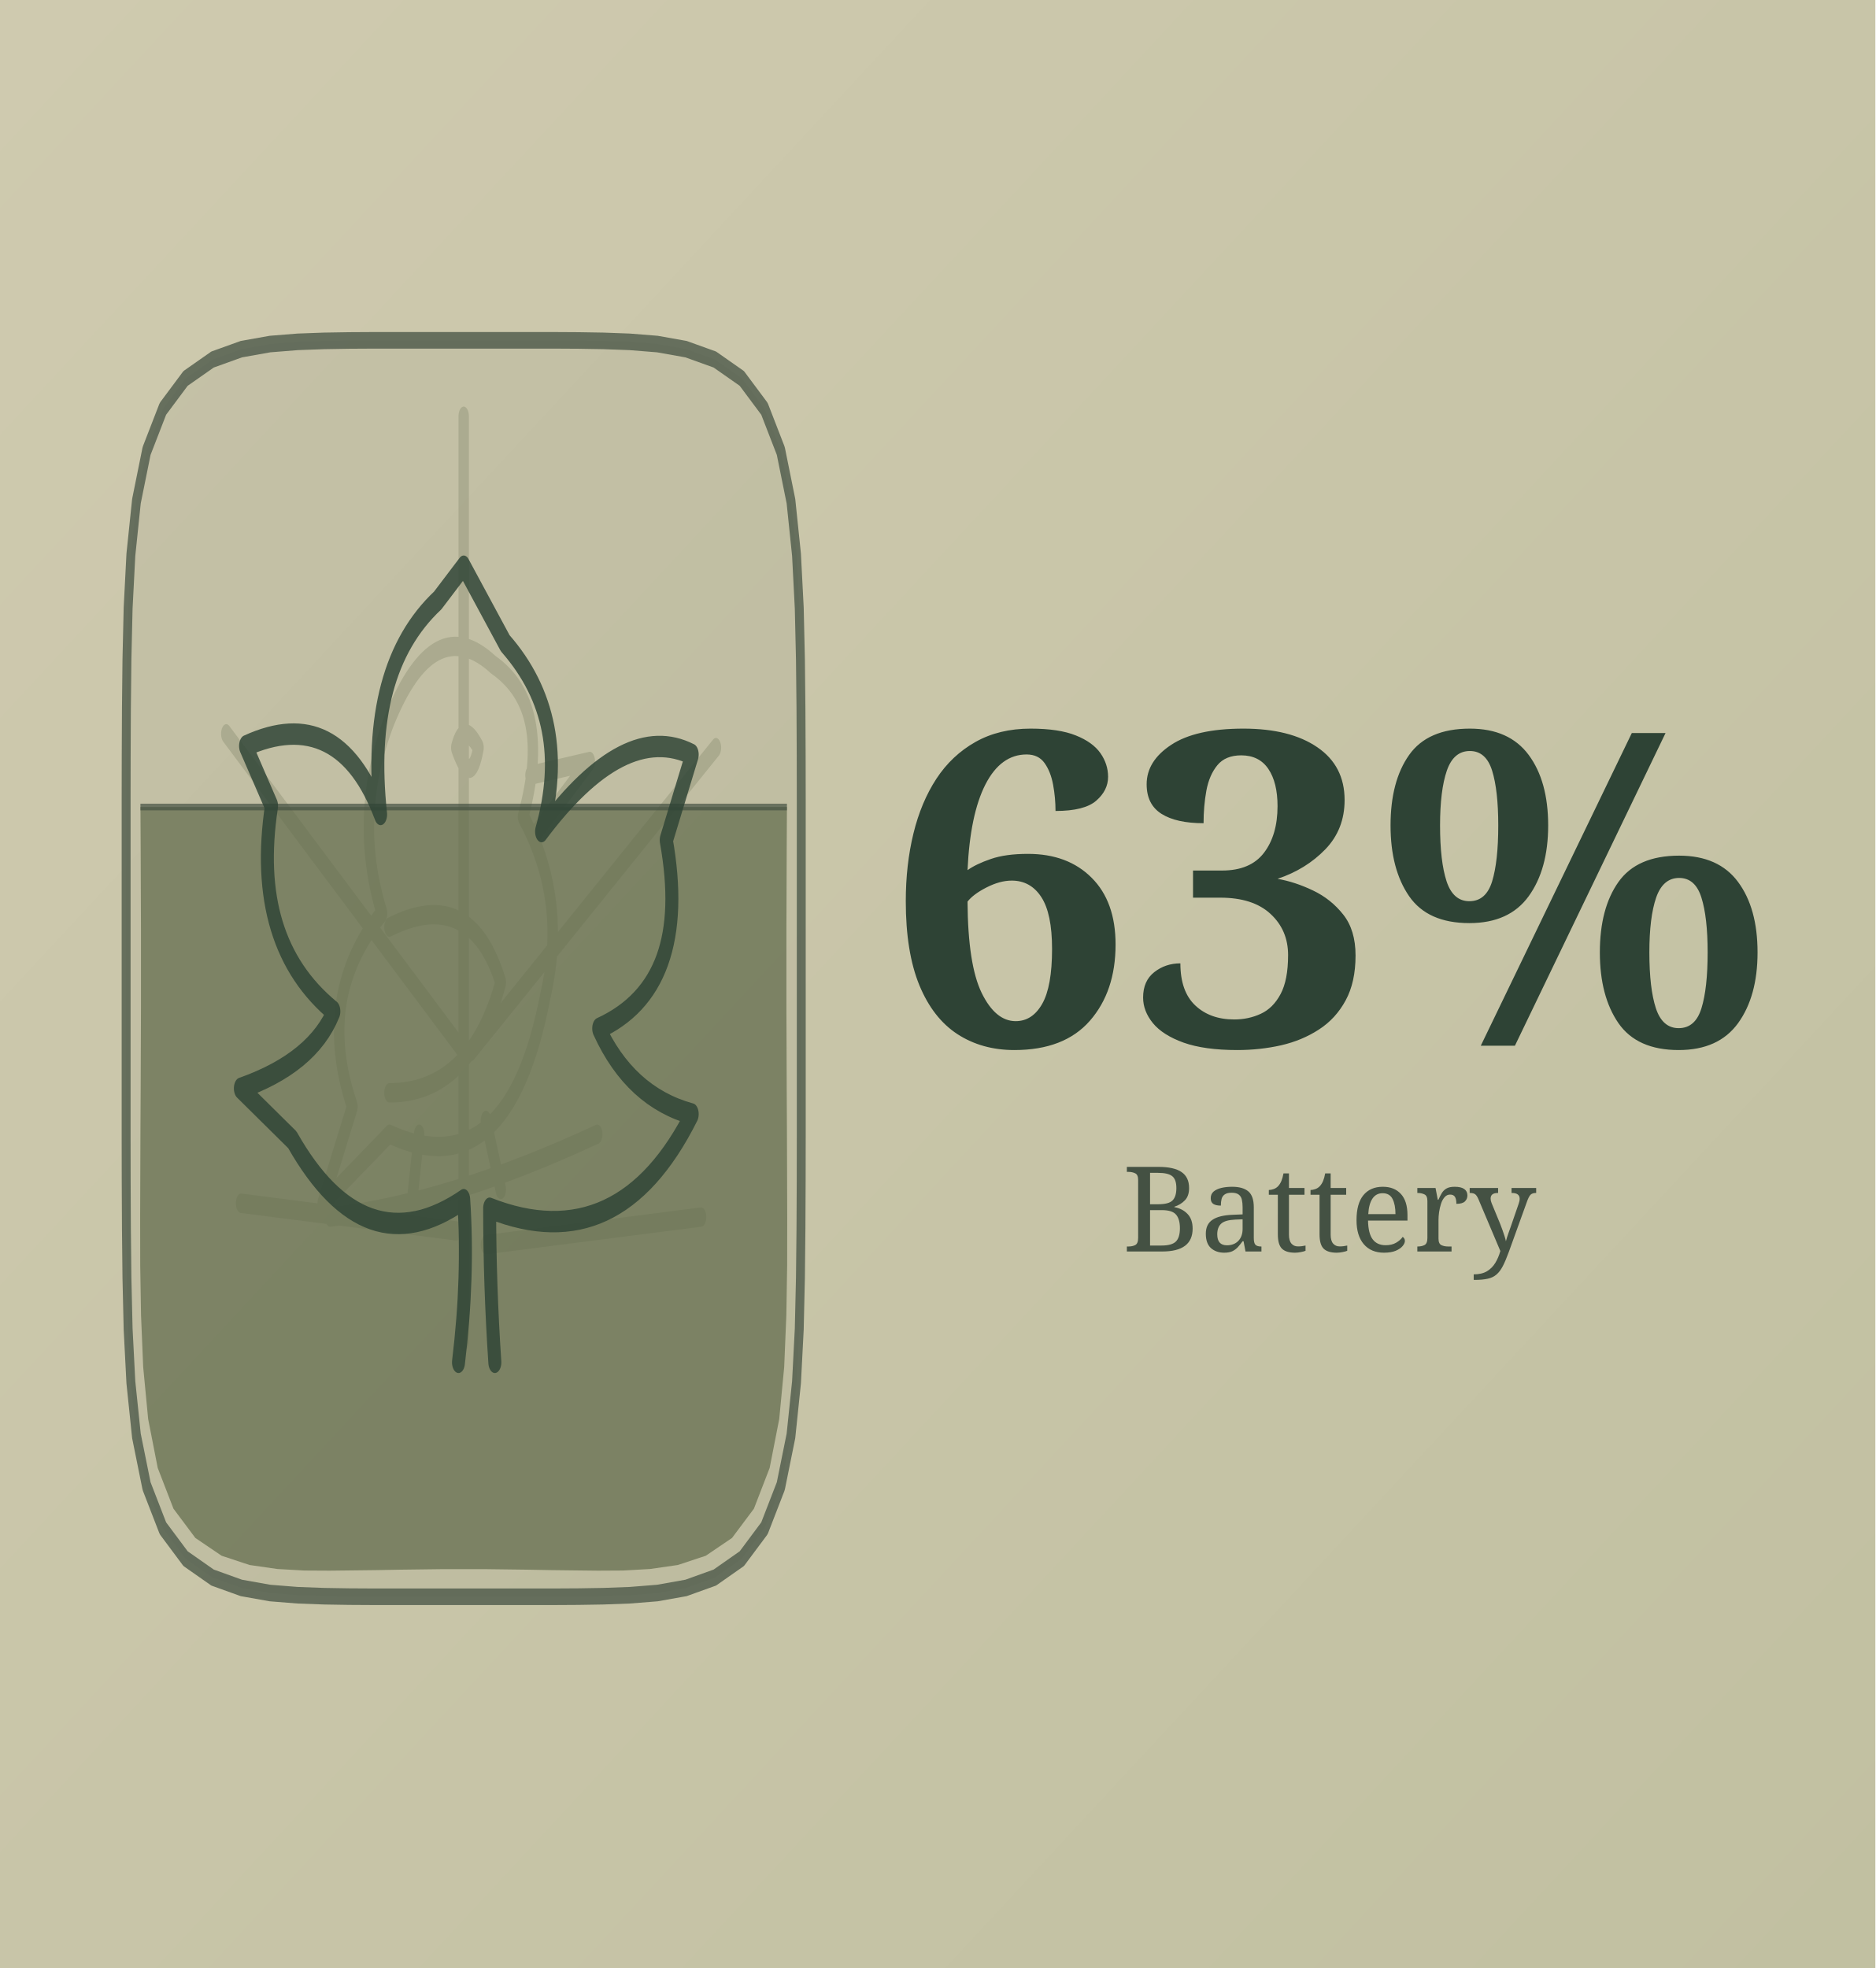
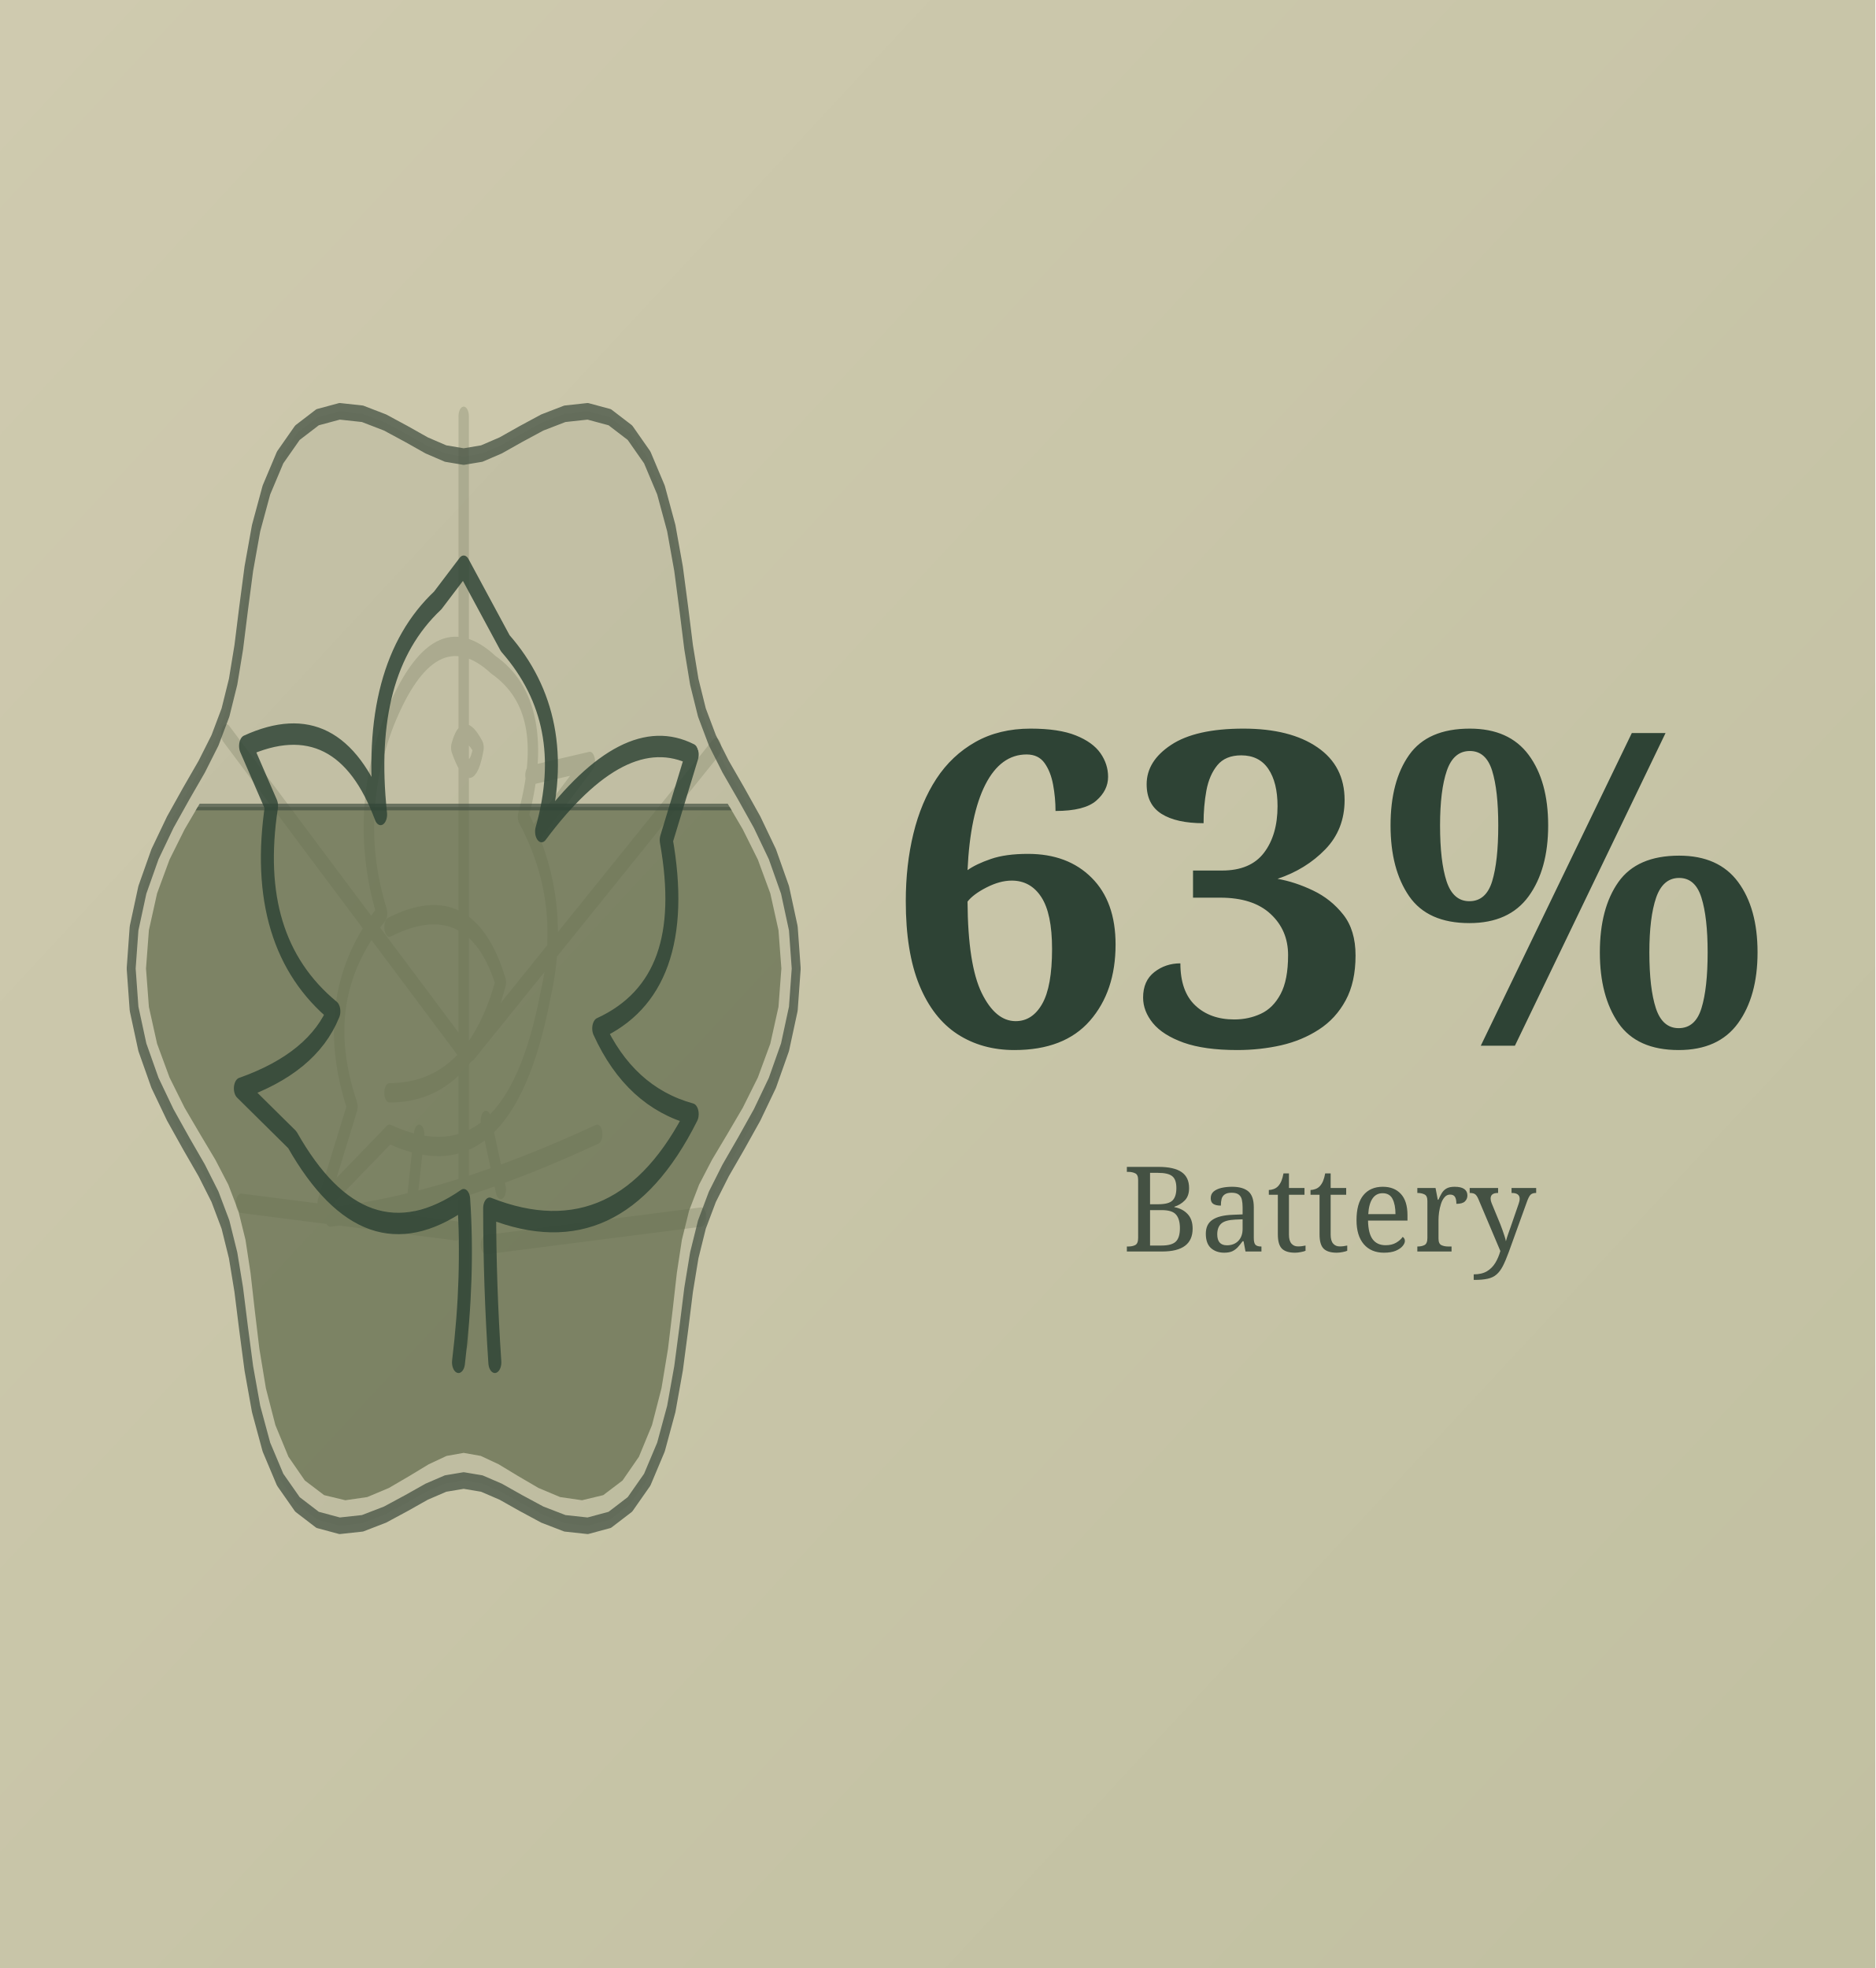
<svg xmlns="http://www.w3.org/2000/svg" width="364" height="382" viewBox="0 0 364 382">
  <defs>
    <linearGradient id="paint" x1="0" y1="0" x2="1" y2="1">
      <stop stop-color="#CFCAAF" />
      <stop offset="1" stop-color="#C1C0A1" />
    </linearGradient>
    <clipPath id="charge">
-       <path d="M 93.5 50 L 93.5 52.85 L 93.52 55.73 L 93.54 58.66 L 93.57 61.67 L 93.59 64.8 L 93.61 68.07 L 93.6 71.5 L 93.49 75.11 L 93.2 78.86 L 92.53 82.63 L 91.24 86.17 L 89.12 89.12 L 86.17 91.24 L 82.63 92.53 L 78.86 93.2 L 75.11 93.49 L 71.5 93.6 L 68.07 93.61 L 64.8 93.59 L 61.67 93.57 L 58.66 93.54 L 55.73 93.52 L 52.85 93.5 L 50 93.5 L 47.15 93.5 L 44.27 93.52 L 41.34 93.54 L 38.33 93.57 L 35.2 93.59 L 31.93 93.61 L 28.5 93.6 L 24.89 93.49 L 21.14 93.2 L 17.37 92.53 L 13.83 91.24 L 10.88 89.12 L 8.76 86.17 L 7.47 82.63 L 6.8 78.86 L 6.51 75.11 L 6.4 71.5 L 6.39 68.07 L 6.41 64.8 L 6.43 61.67 L 6.46 58.66 L 6.48 55.73 L 6.5 52.85 L 6.5 50 L 6.5 47.15 L 6.48 44.27 L 6.46 41.34 L 6.43 38.33 L 6.41 35.2 L 6.39 31.93 L 6.4 28.5 L 6.51 24.89 L 6.8 21.14 L 7.47 17.37 L 8.76 13.83 L 10.88 10.88 L 13.83 8.76 L 17.37 7.47 L 21.14 6.8 L 24.89 6.51 L 28.5 6.4 L 31.93 6.39 L 35.2 6.41 L 38.33 6.43 L 41.34 6.46 L 44.27 6.48 L 47.15 6.5 L 50 6.5 L 52.85 6.5 L 55.73 6.48 L 58.66 6.46 L 61.67 6.43 L 64.8 6.41 L 68.07 6.39 L 71.5 6.4 L 75.11 6.51 L 78.86 6.8 L 82.63 7.47 L 86.17 8.76 L 89.12 10.88 L 91.24 13.83 L 92.53 17.37 L 93.2 21.14 L 93.49 24.89 L 93.6 28.5 L 93.61 31.93 L 93.59 35.2 L 93.57 38.33 L 93.54 41.34 L 93.52 44.27 L 93.5 47.15 Z" transform="translate(18 54) scale(1.44 2.68)" />
+       <path d="M 92.82 50 L 92.43 52.78 L 91.33 55.44 L 89.65 57.89 L 87.62 60.08 L 85.48 62.04 L 83.46 63.86 L 81.73 65.65 L 80.38 67.54 L 79.41 69.65 L 78.73 72.05 L 78.17 74.71 L 77.54 77.54 L 76.66 80.4 L 75.38 83.07 L 73.62 85.36 L 71.41 87.08 L 68.81 88.14 L 65.95 88.51 L 63 88.28 L 60.08 87.62 L 57.31 86.75 L 54.73 85.91 L 52.31 85.3 L 50 85.08 L 47.69 85.3 L 45.27 85.91 L 42.69 86.75 L 39.92 87.62 L 37 88.28 L 34.05 88.51 L 31.19 88.14 L 28.59 87.08 L 26.38 85.36 L 24.62 83.07 L 23.34 80.4 L 22.46 77.54 L 21.83 74.71 L 21.27 72.05 L 20.59 69.65 L 19.62 67.54 L 18.27 65.65 L 16.54 63.86 L 14.52 62.04 L 12.38 60.08 L 10.35 57.89 L 8.67 55.44 L 7.57 52.78 L 7.18 50 L 7.57 47.22 L 8.67 44.56 L 10.35 42.11 L 12.38 39.92 L 14.52 37.96 L 16.54 36.14 L 18.27 34.35 L 19.62 32.46 L 20.59 30.35 L 21.27 27.95 L 21.83 25.29 L 22.46 22.46 L 23.34 19.6 L 24.62 16.93 L 26.38 14.64 L 28.59 12.92 L 31.19 11.86 L 34.05 11.49 L 37 11.72 L 39.92 12.38 L 42.69 13.25 L 45.27 14.09 L 47.69 14.7 L 50 14.92 L 52.31 14.7 L 54.73 14.09 L 57.31 13.25 L 60.08 12.38 L 63 11.72 L 65.95 11.49 L 68.81 11.86 L 71.41 12.92 L 73.62 14.64 L 75.38 16.93 L 76.66 19.6 L 77.54 22.46 L 78.17 25.29 L 78.73 27.95 L 79.41 30.35 L 80.38 32.46 L 81.73 34.35 L 83.46 36.14 L 85.48 37.96 L 87.62 39.92 L 89.65 42.11 L 91.33 44.56 L 92.43 47.22 Z" transform="translate(18 54) scale(1.44 2.68)" />
    </clipPath>
  </defs>
  <rect width="364" height="382" fill="url(#paint)" />
  <g font-family="Georgia,serif" style="font-variant-numeric:tabular-nums">
-     <path d="M 95.5 50 L 95.5 52.98 L 95.5 55.99 L 95.5 59.05 L 95.5 62.19 L 95.49 65.44 L 95.46 68.83 L 95.39 72.38 L 95.23 76.11 L 94.86 79.97 L 94.11 83.85 L 92.74 87.49 L 90.54 90.54 L 87.49 92.74 L 83.85 94.11 L 79.97 94.86 L 76.11 95.23 L 72.38 95.39 L 68.83 95.46 L 65.44 95.49 L 62.19 95.5 L 59.05 95.5 L 55.99 95.5 L 52.98 95.5 L 50 95.5 L 47.02 95.5 L 44.01 95.5 L 40.95 95.5 L 37.81 95.5 L 34.56 95.49 L 31.17 95.46 L 27.62 95.39 L 23.89 95.23 L 20.03 94.86 L 16.15 94.11 L 12.51 92.74 L 9.46 90.54 L 7.26 87.49 L 5.89 83.85 L 5.14 79.97 L 4.77 76.11 L 4.61 72.38 L 4.54 68.83 L 4.51 65.44 L 4.5 62.19 L 4.5 59.05 L 4.5 55.99 L 4.5 52.98 L 4.5 50 L 4.5 47.02 L 4.5 44.01 L 4.5 40.95 L 4.5 37.81 L 4.51 34.56 L 4.54 31.17 L 4.61 27.62 L 4.77 23.89 L 5.14 20.03 L 5.89 16.15 L 7.26 12.51 L 9.46 9.46 L 12.51 7.26 L 16.15 5.89 L 20.03 5.14 L 23.89 4.77 L 27.62 4.61 L 31.17 4.54 L 34.56 4.51 L 37.81 4.5 L 40.95 4.5 L 44.01 4.5 L 47.02 4.5 L 50 4.5 L 52.98 4.5 L 55.99 4.5 L 59.05 4.5 L 62.19 4.5 L 65.44 4.51 L 68.83 4.54 L 72.38 4.61 L 76.11 4.77 L 79.97 5.14 L 83.85 5.89 L 87.49 7.26 L 90.54 9.46 L 92.74 12.51 L 94.11 16.15 L 94.86 20.03 L 95.23 23.89 L 95.39 27.62 L 95.46 31.17 L 95.49 34.56 L 95.5 37.81 L 95.5 40.95 L 95.5 44.01 L 95.5 47.02 Z" transform="translate(18 54) scale(1.44 2.68)" fill="#2E4335" opacity="0.06" />
+     <path d="M 94.82 50 L 94.43 52.91 L 93.31 55.7 L 91.61 58.28 L 89.55 60.6 L 87.38 62.69 L 85.31 64.62 L 83.52 66.53 L 82.11 68.54 L 81.08 70.77 L 80.32 73.26 L 79.68 76.02 L 78.96 78.96 L 77.98 81.9 L 76.59 84.66 L 74.74 87.02 L 72.41 88.81 L 69.69 89.93 L 66.72 90.36 L 63.64 90.18 L 60.6 89.55 L 57.7 88.71 L 54.99 87.89 L 52.44 87.3 L 50 87.08 L 47.56 87.3 L 45.01 87.89 L 42.3 88.71 L 39.4 89.55 L 36.36 90.18 L 33.28 90.36 L 30.31 89.93 L 27.59 88.81 L 25.26 87.02 L 23.41 84.66 L 22.02 81.9 L 21.04 78.96 L 20.32 76.02 L 19.68 73.26 L 18.92 70.77 L 17.89 68.54 L 16.48 66.53 L 14.69 64.62 L 12.62 62.69 L 10.45 60.6 L 8.39 58.28 L 6.69 55.7 L 5.57 52.91 L 5.18 50 L 5.57 47.09 L 6.69 44.3 L 8.39 41.72 L 10.45 39.4 L 12.62 37.31 L 14.69 35.38 L 16.48 33.47 L 17.89 31.46 L 18.92 29.23 L 19.68 26.74 L 20.32 23.98 L 21.04 21.04 L 22.02 18.1 L 23.41 15.34 L 25.26 12.98 L 27.59 11.19 L 30.31 10.07 L 33.28 9.64 L 36.36 9.82 L 39.4 10.45 L 42.3 11.29 L 45.01 12.11 L 47.56 12.7 L 50 12.92 L 52.44 12.7 L 54.99 12.11 L 57.7 11.29 L 60.6 10.45 L 63.64 9.82 L 66.72 9.64 L 69.69 10.07 L 72.41 11.19 L 74.74 12.98 L 76.59 15.34 L 77.98 18.1 L 78.96 21.04 L 79.68 23.98 L 80.32 26.74 L 81.08 29.23 L 82.11 31.46 L 83.52 33.47 L 85.31 35.38 L 87.38 37.31 L 89.55 39.4 L 91.61 41.72 L 93.31 44.3 L 94.43 47.09 Z" transform="translate(18 54) scale(1.44 2.68)" fill="#2E4335" opacity="0.06" />
    <path d="M 50 77 L 50 10 M 49 69 L 20 67 M 50 56 L 18 33 M 51 56 L 84 34 M 53 70 L 82 68 M 32 68 Q 48 67 68 62 M 44 62 L 43 67 M 53 61 L 55 66 M 35 60 L 31 67 L 40 62 Q 56 66 61 52 Q 64 45 58 39 Q 62 31 54 28 Q 46 24 40 32 Q 35 39 39 46 Q 30 52 35 60 Z M 59 36 L 67 35 L 60 40 M 49 34 Q 50 32 52 34 Q 51 37 49 34 M 40 47 Q 51 44 55 51 Q 51 59 40 59" transform="translate(18 54) scale(1.44 2.68)" fill="none" stroke="#606A4A" stroke-width="1.4" stroke-linecap="round" stroke-linejoin="round" opacity="0.24" />
    <g clip-path="url(#charge)">
      <rect x="18" y="156.644" width="144" height="151.956" rx="0" fill="#606A4A" opacity="0.7" />
      <line x1="18" y1="156.644" x2="162" y2="156.644" stroke="#445143" opacity="0.7" stroke-width="1.3" stroke-linecap="round" />
      <path d="M 49 96 Q 51 86 50 77 Q 31 85 17 70 L 7 64 Q 21 61 25 55 Q 9 47 13 31 L 8 24 Q 26 19 34 32 Q 31 15 45 7 L 50 3 L 58 12 Q 71 21 65 34 Q 81 21 94 25 L 89 35 Q 94 52 76 57 Q 82 65 94 67 Q 80 84 55 78 Q 55 87 56 96" transform="translate(39.6 104.92) scale(1.008 1.6616)" fill="none" stroke="#2E4335" stroke-width="2.5" stroke-linecap="round" stroke-linejoin="round" opacity="0.83" />
    </g>
-     <path d="M 95.5 50 L 95.5 52.98 L 95.5 55.99 L 95.5 59.05 L 95.5 62.19 L 95.49 65.44 L 95.46 68.83 L 95.39 72.38 L 95.23 76.11 L 94.86 79.97 L 94.11 83.85 L 92.74 87.49 L 90.54 90.54 L 87.49 92.74 L 83.85 94.11 L 79.97 94.86 L 76.11 95.23 L 72.38 95.39 L 68.83 95.46 L 65.44 95.49 L 62.19 95.5 L 59.05 95.5 L 55.99 95.5 L 52.98 95.5 L 50 95.5 L 47.02 95.5 L 44.01 95.5 L 40.95 95.5 L 37.81 95.5 L 34.56 95.49 L 31.17 95.46 L 27.62 95.39 L 23.89 95.23 L 20.03 94.86 L 16.15 94.11 L 12.51 92.74 L 9.46 90.54 L 7.26 87.49 L 5.89 83.85 L 5.14 79.97 L 4.77 76.11 L 4.61 72.38 L 4.54 68.83 L 4.51 65.44 L 4.5 62.19 L 4.5 59.05 L 4.5 55.99 L 4.5 52.98 L 4.5 50 L 4.5 47.02 L 4.5 44.01 L 4.5 40.95 L 4.5 37.81 L 4.51 34.56 L 4.54 31.17 L 4.61 27.62 L 4.77 23.89 L 5.14 20.03 L 5.89 16.15 L 7.26 12.51 L 9.46 9.46 L 12.51 7.26 L 16.15 5.89 L 20.03 5.14 L 23.89 4.77 L 27.62 4.61 L 31.17 4.54 L 34.56 4.51 L 37.81 4.5 L 40.95 4.5 L 44.01 4.5 L 47.02 4.5 L 50 4.5 L 52.98 4.5 L 55.99 4.5 L 59.05 4.5 L 62.19 4.5 L 65.44 4.51 L 68.83 4.54 L 72.38 4.61 L 76.11 4.77 L 79.97 5.14 L 83.85 5.89 L 87.49 7.26 L 90.54 9.46 L 92.74 12.51 L 94.11 16.15 L 94.86 20.03 L 95.23 23.89 L 95.39 27.62 L 95.46 31.17 L 95.49 34.56 L 95.5 37.81 L 95.5 40.95 L 95.5 44.01 L 95.5 47.02 Z" transform="translate(18 54) scale(1.44 2.68)" fill="none" stroke="#445143" stroke-width="1.2" stroke-linecap="round" stroke-linejoin="round" opacity="0.75" />
+     <path d="M 94.82 50 L 94.43 52.91 L 93.31 55.7 L 91.61 58.28 L 89.55 60.6 L 87.38 62.69 L 85.31 64.62 L 83.52 66.53 L 82.11 68.54 L 81.08 70.77 L 80.32 73.26 L 79.68 76.02 L 78.96 78.96 L 77.98 81.9 L 76.59 84.66 L 74.74 87.02 L 72.41 88.81 L 69.69 89.93 L 66.72 90.36 L 63.64 90.18 L 60.6 89.55 L 57.7 88.71 L 54.99 87.89 L 52.44 87.3 L 50 87.08 L 47.56 87.3 L 45.01 87.89 L 42.3 88.71 L 39.4 89.55 L 36.36 90.18 L 33.28 90.36 L 30.31 89.93 L 27.59 88.81 L 25.26 87.02 L 23.41 84.66 L 22.02 81.9 L 21.04 78.96 L 20.32 76.02 L 19.68 73.26 L 18.92 70.77 L 17.89 68.54 L 16.48 66.53 L 14.69 64.62 L 12.62 62.69 L 10.45 60.6 L 8.39 58.28 L 6.69 55.7 L 5.57 52.91 L 5.18 50 L 5.57 47.09 L 6.69 44.3 L 8.39 41.72 L 10.45 39.4 L 12.62 37.31 L 14.69 35.38 L 16.48 33.47 L 17.89 31.46 L 18.92 29.23 L 19.68 26.74 L 20.32 23.98 L 21.04 21.04 L 22.02 18.1 L 23.41 15.34 L 25.26 12.98 L 27.59 11.19 L 30.31 10.07 L 33.28 9.64 L 36.36 9.82 L 39.4 10.45 L 42.3 11.29 L 45.01 12.11 L 47.56 12.7 L 50 12.92 L 52.44 12.7 L 54.99 12.11 L 57.7 11.29 L 60.6 10.45 L 63.64 9.82 L 66.72 9.64 L 69.69 10.07 L 72.41 11.19 L 74.74 12.98 L 76.59 15.34 L 77.98 18.1 L 78.96 21.04 L 79.68 23.98 L 80.32 26.74 L 81.08 29.23 L 82.11 31.46 L 83.52 33.47 L 85.31 35.38 L 87.38 37.31 L 89.55 39.4 L 91.61 41.72 L 93.31 44.3 L 94.43 47.09 Z" transform="translate(18 54) scale(1.44 2.68)" fill="none" stroke="#445143" stroke-width="1.2" stroke-linecap="round" stroke-linejoin="round" opacity="0.75" />
    <text x="258" y="170" font-size="85" font-weight="700" fill="#2E4335" text-anchor="middle" dominant-baseline="central" alignment-baseline="central">63%</text>
    <text x="258" y="234" font-size="23" font-weight="500" fill="#445143" text-anchor="middle" dominant-baseline="central" alignment-baseline="central">Battery</text>
  </g>
</svg>
